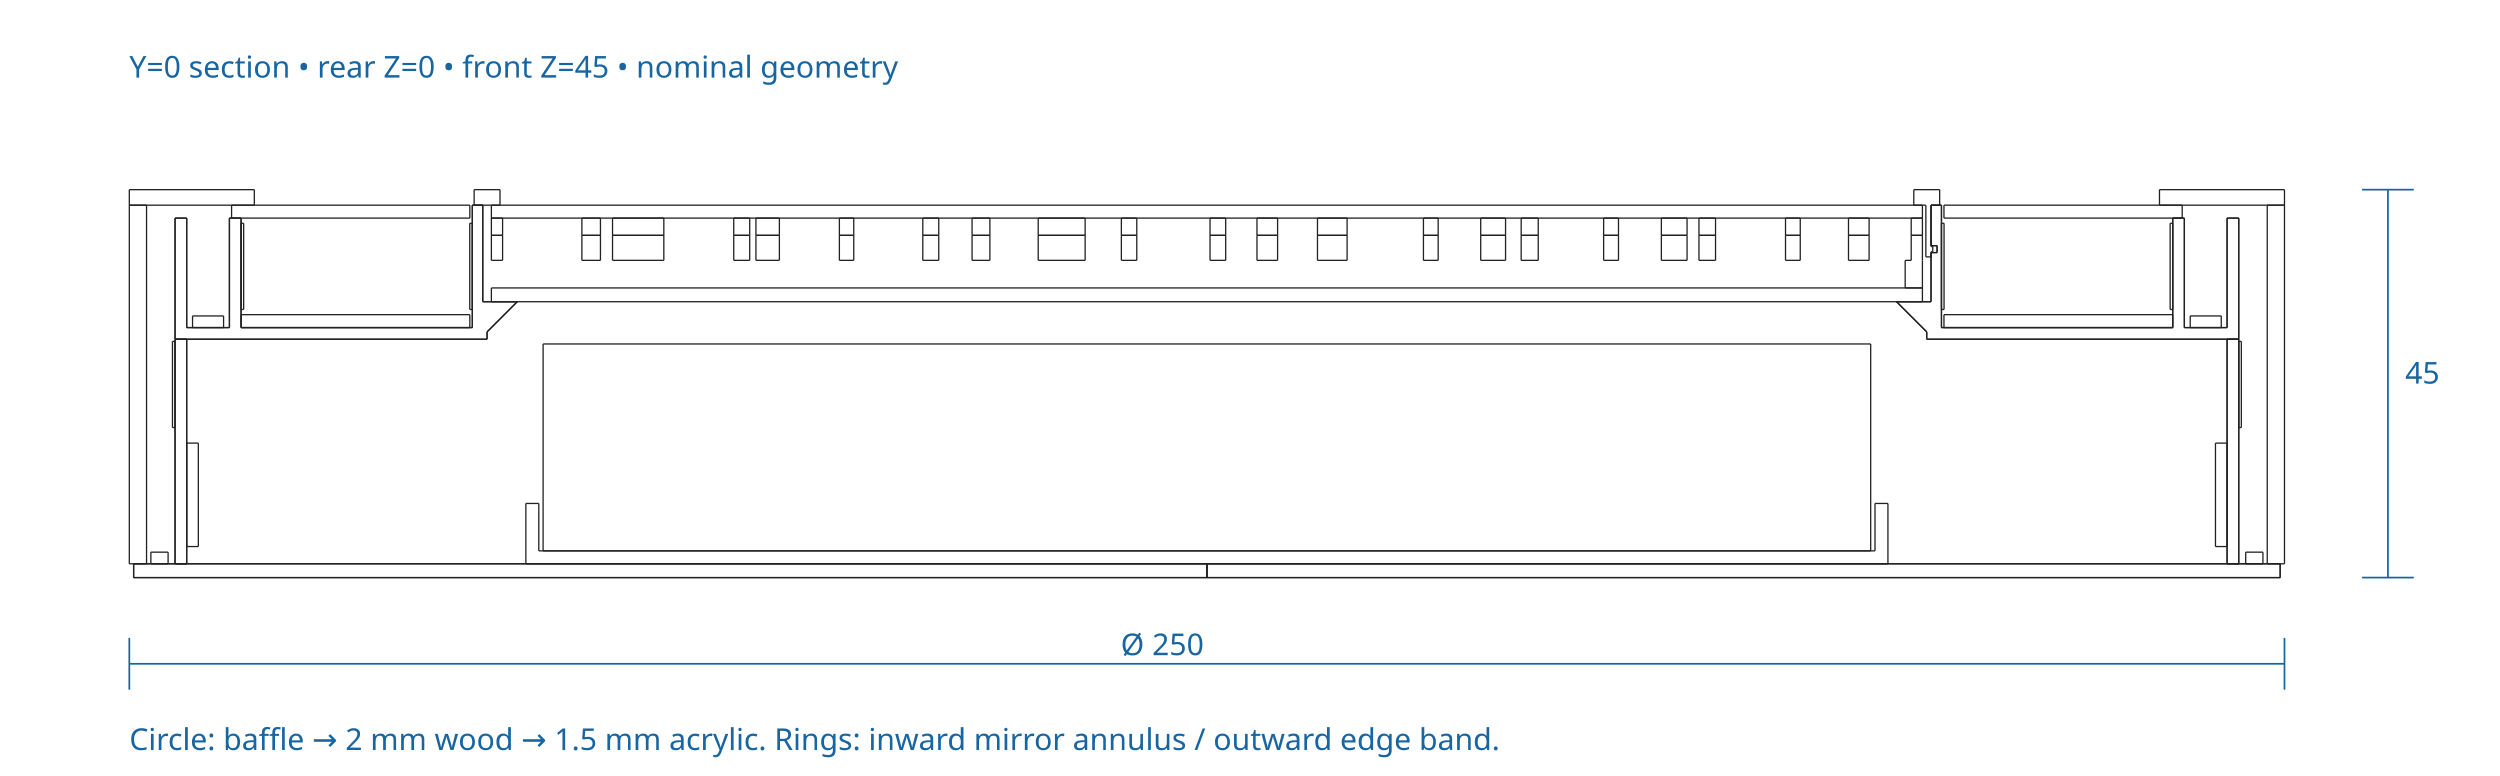
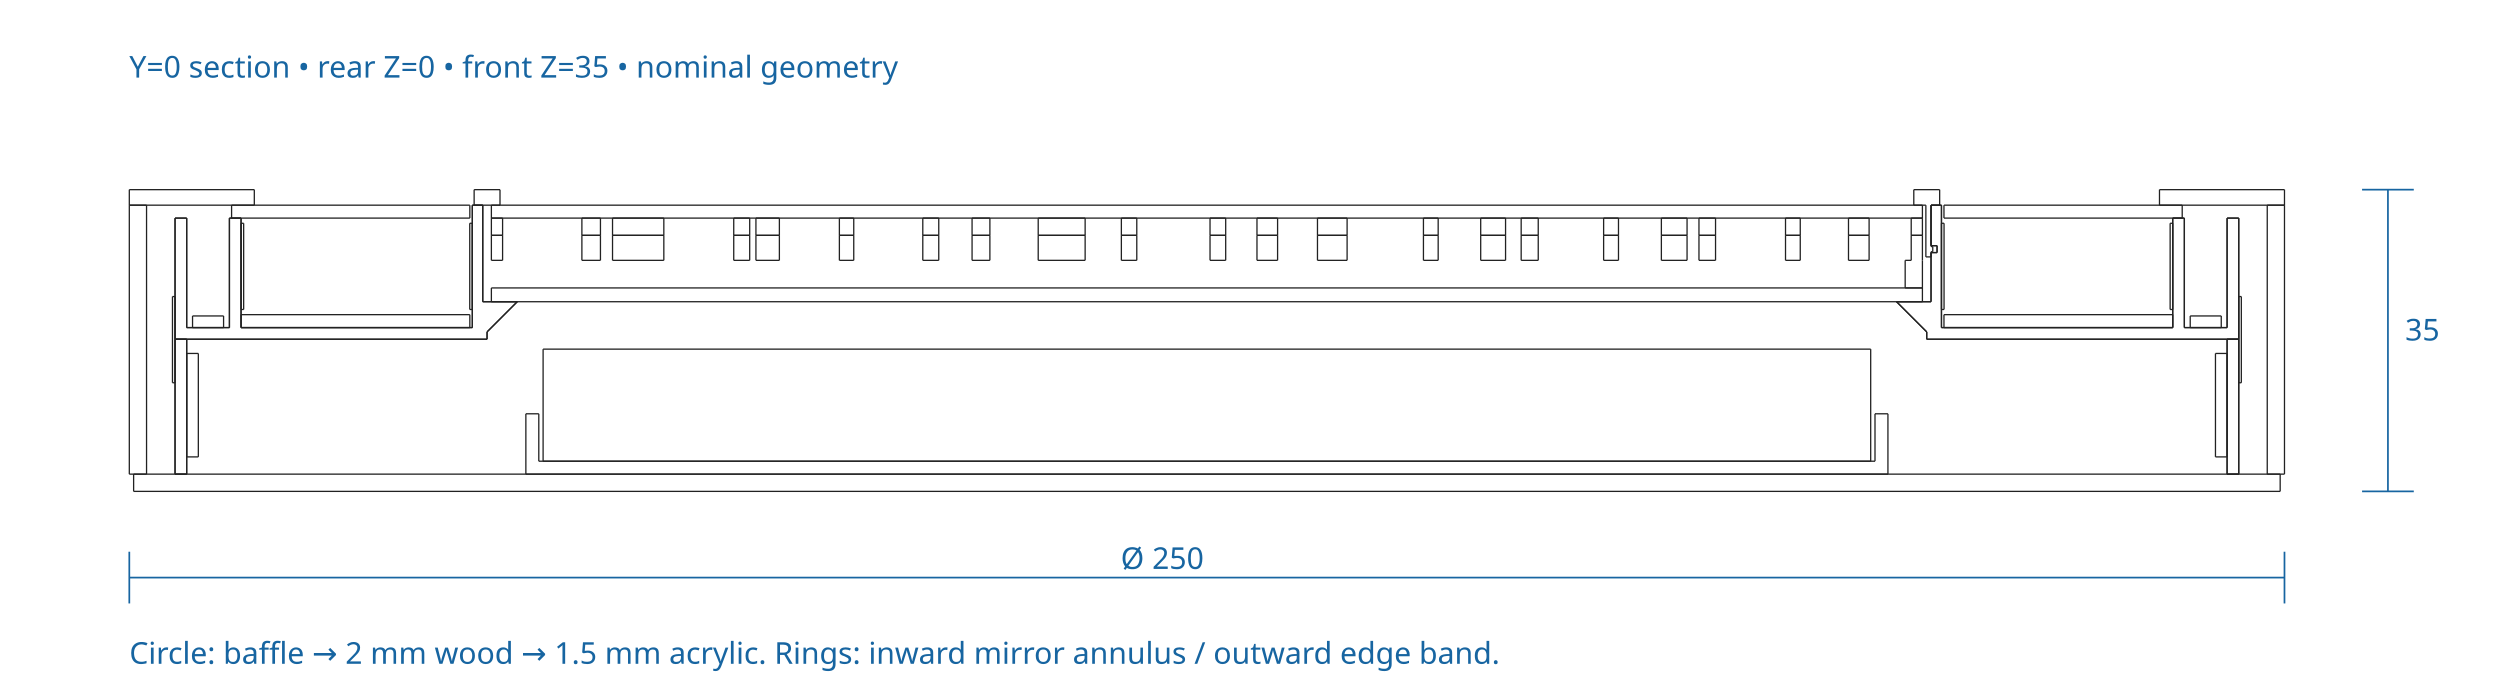
- <svg xmlns="http://www.w3.org/2000/svg" width="290.0mm" height="90.0mm" viewBox="-140.0 -67.0 290.0 90.0">
+ <svg xmlns="http://www.w3.org/2000/svg" width="290.0mm" height="80.0mm" viewBox="-140.0 -57.0 290.0 80.0">
  <g fill="none" stroke="#222" stroke-width="0.15">
-     <polyline points="-79,-8.6 -79,-1.6" />
-     <polyline points="-79,-8.6 -77.5,-8.6" />
-     <polyline points="-79,-1.6 79,-1.6" />
-     <polyline points="-77.5,-8.6 -77.5,-3.1" />
-     <polyline points="77.5,-8.6 79,-8.6" />
-     <polyline points="77.5,-8.6 77.5,-3.1" />
-     <polyline points="79,-8.6 79,-1.6" />
-     <polyline points="-77.5,-3.1 77.5,-3.1" />
-     <polyline points="-112.036,-29 -85.5,-29" />
-     <polyline points="-112.036,-30.5 -112.036,-29" />
-     <polyline points="-85.5,-30.5 -85.5,-29" />
-     <polyline points="85.5,-29 112.036,-29" />
-     <polyline points="85.5,-29 85.5,-30.5" />
-     <polyline points="112.036,-30.5 112.036,-29" />
-     <polyline points="-112.036,-30.5 -85.5,-30.5" />
-     <polyline points="85.5,-30.5 112.036,-30.5" />
-     <polyline points="-113.136,-43.2 -113.136,-41.7" />
-     <polyline points="-113.136,-43.2 -85.5,-43.2" />
-     <polyline points="-113.136,-41.7 -85.5,-41.7" />
-     <polyline points="-85.5,-43.2 -85.5,-41.7" />
-     <polyline points="85.5,-41.7 113.136,-41.7" />
-     <polyline points="85.5,-41.7 85.5,-43.2" />
-     <polyline points="113.136,-41.7 113.136,-43.2" />
-     <polyline points="85.5,-43.2 113.136,-43.2" />
-     <polyline points="-125,-1.6 -123,-1.6" />
-     <polyline points="-125,-43.2 -125,-1.6" />
-     <polyline points="-123,-43.2 -123,-1.6" />
-     <polyline points="123,-1.6 125,-1.6" />
-     <polyline points="123,-43.2 123,-1.6" />
-     <polyline points="125,-43.2 125,-1.6" />
-     <polyline points="-125,-43.2 -123,-43.2" />
-     <polyline points="123,-43.2 125,-43.2" />
-     <polyline points="-83,-41.7 -83,-39.7" />
-     <polyline points="-83,-41.7 -81.7,-41.7" />
-     <polyline points="-83,-39.7 -81.7,-39.7" />
-     <polyline points="-81.7,-39.7 -81.7,-41.7" />
-     <polyline points="-72.501,-39.7 -70.348,-39.7" />
-     <polyline points="-72.501,-39.7 -72.501,-41.7" />
-     <polyline points="-70.348,-41.7 -70.348,-39.7" />
-     <polyline points="-68.947,-39.7 -62.996,-39.7" />
-     <polyline points="-68.947,-39.7 -68.947,-41.7" />
-     <polyline points="-62.996,-41.7 -62.996,-39.7" />
-     <polyline points="-54.887,-39.7 -53.035,-39.7" />
-     <polyline points="-54.887,-39.7 -54.887,-41.7" />
-     <polyline points="-53.035,-41.7 -53.035,-39.7" />
-     <polyline points="-52.312,-39.7 -49.592,-39.7" />
-     <polyline points="-52.312,-39.7 -52.312,-41.7" />
-     <polyline points="-49.592,-41.7 -49.592,-39.7" />
-     <polyline points="-42.632,-39.7 -40.965,-39.7" />
-     <polyline points="-42.632,-39.7 -42.632,-41.7" />
-     <polyline points="-40.965,-41.7 -40.965,-39.7" />
-     <polyline points="-32.956,-39.7 -31.104,-39.7" />
-     <polyline points="-32.956,-39.7 -32.956,-41.7" />
-     <polyline points="-31.104,-41.7 -31.104,-39.7" />
-     <polyline points="-27.24,-39.7 -25.173,-39.7" />
-     <polyline points="-27.24,-39.7 -27.24,-41.7" />
-     <polyline points="-25.173,-41.7 -25.173,-39.7" />
-     <polyline points="-19.568,-39.7 -14.124,-39.7" />
-     <polyline points="-19.568,-39.7 -19.568,-41.7" />
-     <polyline points="-14.124,-41.7 -14.124,-39.7" />
-     <polyline points="-9.922,-39.7 -8.133,-39.7" />
-     <polyline points="-9.922,-39.7 -9.922,-41.7" />
-     <polyline points="-8.133,-41.7 -8.133,-39.7" />
-     <polyline points="0.363,-39.7 2.18,-39.7" />
-     <polyline points="0.363,-39.7 0.363,-41.7" />
-     <polyline points="2.18,-41.7 2.18,-39.7" />
-     <polyline points="5.809,-39.7 8.2,-39.7" />
-     <polyline points="5.809,-39.7 5.809,-41.7" />
-     <polyline points="8.2,-41.7 8.2,-39.7" />
-     <polyline points="12.827,-39.7 16.264,-39.7" />
-     <polyline points="12.827,-39.7 12.827,-41.7" />
-     <polyline points="16.264,-41.7 16.264,-39.7" />
-     <polyline points="25.119,-39.7 26.828,-39.7" />
-     <polyline points="25.119,-39.7 25.119,-41.7" />
-     <polyline points="26.828,-41.7 26.828,-39.7" />
-     <polyline points="31.761,-39.7 34.645,-39.7" />
-     <polyline points="31.761,-39.7 31.761,-41.7" />
-     <polyline points="34.645,-41.7 34.645,-39.7" />
-     <polyline points="36.456,-39.7 38.435,-39.7" />
-     <polyline points="36.456,-39.7 36.456,-41.7" />
-     <polyline points="38.435,-41.7 38.435,-39.7" />
-     <polyline points="46.02,-39.7 47.744,-39.7" />
-     <polyline points="46.02,-39.7 46.02,-41.7" />
-     <polyline points="47.744,-41.7 47.744,-39.7" />
-     <polyline points="52.719,-39.7 55.699,-39.7" />
-     <polyline points="52.719,-39.7 52.719,-41.7" />
-     <polyline points="55.699,-41.7 55.699,-39.7" />
-     <polyline points="57.08,-39.7 59.003,-39.7" />
-     <polyline points="57.08,-39.7 57.08,-41.7" />
-     <polyline points="59.003,-41.7 59.003,-39.7" />
-     <polyline points="67.12,-39.7 68.829,-39.7" />
-     <polyline points="67.12,-39.7 67.12,-41.7" />
-     <polyline points="68.829,-41.7 68.829,-39.7" />
-     <polyline points="74.425,-39.7 76.816,-39.7" />
-     <polyline points="74.425,-39.7 74.425,-41.7" />
-     <polyline points="76.816,-41.7 76.816,-39.7" />
-     <polyline points="81.7,-39.7 83,-39.7" />
-     <polyline points="81.7,-39.7 81.7,-41.7" />
-     <polyline points="83,-39.7 83,-41.7" />
-     <polyline points="-72.501,-41.7 -70.348,-41.7" />
-     <polyline points="-68.947,-41.7 -62.996,-41.7" />
-     <polyline points="-54.887,-41.7 -53.035,-41.7" />
-     <polyline points="-52.312,-41.7 -49.592,-41.7" />
-     <polyline points="-42.632,-41.7 -40.965,-41.7" />
-     <polyline points="-32.956,-41.7 -31.104,-41.7" />
-     <polyline points="-27.24,-41.7 -25.173,-41.7" />
-     <polyline points="-19.568,-41.7 -14.124,-41.7" />
-     <polyline points="-9.922,-41.7 -8.133,-41.7" />
-     <polyline points="0.363,-41.7 2.18,-41.7" />
-     <polyline points="5.809,-41.7 8.2,-41.7" />
-     <polyline points="12.827,-41.7 16.264,-41.7" />
-     <polyline points="25.119,-41.7 26.828,-41.7" />
-     <polyline points="31.761,-41.7 34.645,-41.7" />
-     <polyline points="36.456,-41.7 38.435,-41.7" />
-     <polyline points="46.02,-41.7 47.744,-41.7" />
-     <polyline points="52.719,-41.7 55.699,-41.7" />
-     <polyline points="57.08,-41.7 59.003,-41.7" />
-     <polyline points="67.12,-41.7 68.829,-41.7" />
-     <polyline points="74.425,-41.7 76.816,-41.7" />
-     <polyline points="81.7,-41.7 83,-41.7" />
-     <polyline points="81,-36.8 81,-33.6" />
-     <polyline points="81,-36.8 81.7,-36.8" />
-     <polyline points="81,-33.6 83,-33.6" />
-     <polyline points="81.7,-36.8 81.7,-39.7" />
-     <polyline points="83,-36.8 83,-33.6" />
-     <polyline points="83,-36.8 83,-39.7" />
-     <polyline points="-83,-36.8 -81.7,-36.8" />
-     <polyline points="-83,-39.7 -83,-36.8" />
-     <polyline points="-81.7,-36.8 -81.7,-39.7" />
-     <polyline points="-72.501,-36.8 -70.348,-36.8" />
-     <polyline points="-72.501,-36.8 -72.501,-39.7" />
-     <polyline points="-70.348,-39.7 -70.348,-36.8" />
-     <polyline points="-68.947,-36.8 -62.996,-36.8" />
-     <polyline points="-68.947,-36.8 -68.947,-39.7" />
-     <polyline points="-62.996,-39.7 -62.996,-36.8" />
-     <polyline points="-54.887,-36.8 -53.035,-36.8" />
-     <polyline points="-54.887,-36.8 -54.887,-39.7" />
-     <polyline points="-53.035,-39.7 -53.035,-36.8" />
-     <polyline points="-52.312,-36.8 -49.592,-36.8" />
-     <polyline points="-52.312,-36.8 -52.312,-39.7" />
-     <polyline points="-49.592,-39.7 -49.592,-36.8" />
-     <polyline points="-42.632,-36.8 -40.965,-36.8" />
-     <polyline points="-42.632,-36.8 -42.632,-39.7" />
-     <polyline points="-40.965,-39.7 -40.965,-36.8" />
-     <polyline points="-32.956,-36.8 -31.104,-36.8" />
-     <polyline points="-32.956,-36.8 -32.956,-39.7" />
-     <polyline points="-31.104,-39.7 -31.104,-36.8" />
-     <polyline points="-27.24,-36.8 -25.173,-36.8" />
-     <polyline points="-27.24,-36.8 -27.24,-39.7" />
-     <polyline points="-25.173,-39.7 -25.173,-36.8" />
-     <polyline points="-19.568,-36.8 -14.124,-36.8" />
-     <polyline points="-19.568,-36.8 -19.568,-39.7" />
-     <polyline points="-14.124,-39.7 -14.124,-36.8" />
-     <polyline points="-9.922,-36.8 -8.133,-36.8" />
-     <polyline points="-9.922,-36.8 -9.922,-39.7" />
-     <polyline points="-8.133,-39.7 -8.133,-36.8" />
-     <polyline points="0.363,-36.8 2.18,-36.8" />
-     <polyline points="0.363,-36.8 0.363,-39.7" />
-     <polyline points="2.18,-39.7 2.18,-36.8" />
-     <polyline points="5.809,-36.8 8.2,-36.8" />
-     <polyline points="5.809,-36.8 5.809,-39.7" />
-     <polyline points="8.2,-39.7 8.2,-36.8" />
-     <polyline points="12.827,-36.8 16.264,-36.8" />
-     <polyline points="12.827,-36.8 12.827,-39.7" />
-     <polyline points="16.264,-39.7 16.264,-36.8" />
-     <polyline points="25.119,-36.8 26.828,-36.8" />
-     <polyline points="25.119,-36.8 25.119,-39.7" />
-     <polyline points="26.828,-39.7 26.828,-36.8" />
-     <polyline points="31.761,-36.8 34.645,-36.8" />
-     <polyline points="31.761,-36.8 31.761,-39.7" />
-     <polyline points="34.645,-39.7 34.645,-36.8" />
-     <polyline points="36.456,-36.8 38.435,-36.8" />
-     <polyline points="36.456,-36.8 36.456,-39.7" />
-     <polyline points="38.435,-39.7 38.435,-36.8" />
-     <polyline points="46.02,-36.8 47.744,-36.8" />
-     <polyline points="46.02,-36.8 46.02,-39.7" />
-     <polyline points="47.744,-39.7 47.744,-36.8" />
-     <polyline points="52.719,-36.8 55.699,-36.8" />
-     <polyline points="52.719,-36.8 52.719,-39.7" />
-     <polyline points="55.699,-39.7 55.699,-36.8" />
-     <polyline points="57.08,-36.8 59.003,-36.8" />
-     <polyline points="57.08,-36.8 57.08,-39.7" />
-     <polyline points="59.003,-39.7 59.003,-36.8" />
-     <polyline points="67.12,-36.8 68.829,-36.8" />
-     <polyline points="67.12,-36.8 67.12,-39.7" />
-     <polyline points="68.829,-39.7 68.829,-36.8" />
-     <polyline points="74.425,-36.8 76.816,-36.8" />
-     <polyline points="74.425,-36.8 74.425,-39.7" />
-     <polyline points="76.816,-39.7 76.816,-36.8" />
-     <polyline points="74.425,-39.7 76.816,-39.7" />
-     <polyline points="-83,-39.7 -81.7,-39.7" />
-     <polyline points="-72.501,-39.7 -70.348,-39.7" />
-     <polyline points="-42.632,-39.7 -40.965,-39.7" />
-     <polyline points="-52.312,-39.7 -49.592,-39.7" />
-     <polyline points="-32.956,-39.7 -31.104,-39.7" />
-     <polyline points="-27.24,-39.7 -25.173,-39.7" />
-     <polyline points="-9.922,-39.7 -8.133,-39.7" />
-     <polyline points="0.363,-39.7 2.18,-39.7" />
-     <polyline points="5.809,-39.7 8.2,-39.7" />
-     <polyline points="12.827,-39.7 16.264,-39.7" />
-     <polyline points="25.119,-39.7 26.828,-39.7" />
-     <polyline points="31.761,-39.7 34.645,-39.7" />
-     <polyline points="36.456,-39.7 38.435,-39.7" />
-     <polyline points="46.02,-39.7 47.744,-39.7" />
-     <polyline points="52.719,-39.7 55.699,-39.7" />
-     <polyline points="57.08,-39.7 59.003,-39.7" />
-     <polyline points="67.12,-39.7 68.829,-39.7" />
-     <polyline points="-68.947,-39.7 -62.996,-39.7" />
-     <polyline points="-54.887,-39.7 -53.035,-39.7" />
-     <polyline points="-19.568,-39.7 -14.124,-39.7" />
-     <polyline points="81.7,-39.7 83,-39.7" />
-     <polyline points="-83,-43.2 -83,-41.7" />
-     <polyline points="-83,-43.2 83,-43.2" />
-     <polyline points="-83,-41.7 83,-41.7" />
-     <polyline points="83,-41.7 83,-43.2" />
-     <polyline points="-125,-45 -125,-43.2" />
-     <polyline points="-125,-45 -110.5,-45" />
-     <polyline points="-125,-43.2 -110.5,-43.2" />
-     <polyline points="-110.5,-45 -110.5,-43.2" />
-     <polyline points="110.5,-43.2 125,-43.2" />
-     <polyline points="110.5,-43.2 110.5,-45" />
-     <polyline points="125,-43.2 125,-45" />
-     <polyline points="110.5,-45 125,-45" />
-     <polyline points="-85,-45 -85,-43.2" />
-     <polyline points="-85,-45 -82,-45" />
-     <polyline points="-85,-43.2 -82,-43.2" />
-     <polyline points="-82,-45 -82,-43.2" />
-     <polyline points="82,-43.2 83.4,-43.2" />
-     <polyline points="82,-43.2 82,-45" />
-     <polyline points="83.4,-43.2 83.4,-37.2" />
-     <polyline points="84,-43.2 85,-43.2" />
-     <polyline points="84,-43.2 84,-38.4" />
-     <polyline points="85,-43.2 85,-45" />
-     <polyline points="82,-45 85,-45" />
-     <polyline points="84,-38.4 84.2,-38.4" />
-     <polyline points="83.4,-37.2 84,-37.2" />
-     <polyline points="84,-37.8 84,-37.2" />
-     <polyline points="84,-37.8 84.2,-37.8" />
-     <polyline points="84.2,-38.4 84.2,-37.8" />
-     <polyline points="120.5,-2.95 120.5,-1.6" />
-     <polyline points="120.5,-2.95 122.5,-2.95" />
-     <polyline points="120.5,-1.6 122.5,-1.6" />
-     <polyline points="122.5,-2.95 122.5,-1.6" />
-     <polyline points="-120.5,-1.6 -120.5,-2.95" />
-     <polyline points="-122.5,-1.6 -120.5,-1.6" />
-     <polyline points="-122.5,-2.95 -120.5,-2.95" />
-     <polyline points="-122.5,-1.6 -122.5,-2.95" />
-     <polyline points="114.065,-30.35 114.065,-29" />
-     <polyline points="114.065,-30.35 117.665,-30.35" />
-     <polyline points="114.065,-29 117.665,-29" />
-     <polyline points="117.665,-30.35 117.665,-29" />
-     <polyline points="-114.065,-29 -114.065,-30.35" />
-     <polyline points="-117.665,-29 -114.065,-29" />
-     <polyline points="-117.665,-30.35 -114.065,-30.35" />
-     <polyline points="-117.665,-29 -117.665,-30.35" />
-     <polyline points="116.994,-3.6 118.344,-3.6" />
-     <polyline points="116.994,-15.6 116.994,-3.6" />
-     <polyline points="118.344,-15.6 118.344,-3.6" />
-     <polyline points="116.994,-15.6 118.344,-15.6" />
-     <polyline points="-118.344,-15.6 -118.344,-3.6" />
-     <polyline points="-118.344,-15.6 -116.994,-15.6" />
-     <polyline points="-118.344,-3.6 -116.994,-3.6" />
-     <polyline points="-116.994,-15.6 -116.994,-3.6" />
-     <polyline points="83.5,-27.65 119.694,-27.65" />
-     <polyline points="83.5,-28.5 83.5,-27.65" />
-     <polyline points="119.694,-41.7 119.694,-27.65" />
-     <polyline points="112.036,-29 85.21,-29" />
-     <polyline points="112.036,-29 112.036,-41.7" />
-     <polyline points="85.21,-29 85.21,-43.2" />
-     <polyline points="83.5,-28.5 80,-32" />
-     <polyline points="119.694,-41.7 118.344,-41.7" />
-     <polyline points="118.344,-41.7 118.344,-29" />
-     <polyline points="118.344,-29 113.386,-29" />
-     <polyline points="113.386,-29 113.386,-41.7" />
-     <polyline points="113.386,-41.7 112.036,-41.7" />
-     <polyline points="85.21,-43.2 84,-43.2" />
-     <polyline points="84,-38.5 84,-43.2" />
-     <polyline points="84.7,-38.5 84,-38.5" />
-     <polyline points="84.7,-37.7 84.7,-38.5" />
-     <polyline points="84.7,-37.7 84,-37.7" />
-     <polyline points="84,-32 84,-37.7" />
-     <polyline points="84,-32 80,-32" />
-     <polyline points="-119.694,-27.65 -83.5,-27.65" />
-     <polyline points="-119.694,-41.7 -119.694,-27.65" />
-     <polyline points="-83.5,-28.5 -83.5,-27.65" />
-     <polyline points="-85.21,-29 -112.036,-29" />
-     <polyline points="-85.21,-43.2 -85.21,-29" />
-     <polyline points="-112.036,-41.7 -112.036,-29" />
-     <polyline points="-118.344,-41.7 -119.694,-41.7" />
-     <polyline points="-80,-32 -83.5,-28.5" />
-     <polyline points="-80,-32 -84,-32" />
-     <polyline points="-84,-43.2 -84,-32" />
-     <polyline points="-84,-43.2 -85.21,-43.2" />
-     <polyline points="-112.036,-41.7 -113.386,-41.7" />
-     <polyline points="-113.386,-41.7 -113.386,-29" />
-     <polyline points="-113.386,-29 -118.344,-29" />
-     <polyline points="-118.344,-41.7 -118.344,-29" />
-     <polyline points="-119.694,-27.65 -83.5,-27.65" />
-     <polyline points="-119.694,-41.7 -119.694,-27.65" />
-     <polyline points="-83.5,-28.5 -83.5,-27.65" />
-     <polyline points="-118.344,-41.7 -119.694,-41.7" />
-     <polyline points="-80,-32 -83.5,-28.5" />
-     <polyline points="-80,-32 -84,-32" />
-     <polyline points="-84,-43.2 -84,-32" />
-     <polyline points="-84,-43.2 -85.21,-43.2" />
-     <polyline points="-85.21,-43.2 -85.21,-29" />
-     <polyline points="-85.21,-29 -112.036,-29" />
-     <polyline points="-112.036,-41.7 -112.036,-29" />
-     <polyline points="-112.036,-41.7 -113.386,-41.7" />
-     <polyline points="-113.386,-41.7 -113.386,-29" />
-     <polyline points="-113.386,-29 -118.344,-29" />
-     <polyline points="-118.344,-41.7 -118.344,-29" />
-     <polyline points="83.5,-27.65 119.694,-27.65" />
-     <polyline points="83.5,-28.5 83.5,-27.65" />
-     <polyline points="119.694,-41.7 119.694,-27.65" />
-     <polyline points="119.694,-41.7 118.344,-41.7" />
-     <polyline points="118.344,-41.7 118.344,-29" />
-     <polyline points="118.344,-29 113.386,-29" />
-     <polyline points="113.386,-29 113.386,-41.7" />
-     <polyline points="113.386,-41.7 112.036,-41.7" />
-     <polyline points="112.036,-29 112.036,-41.7" />
-     <polyline points="112.036,-29 85.21,-29" />
-     <polyline points="85.21,-29 85.21,-43.2" />
-     <polyline points="85.21,-43.2 84,-43.2" />
-     <polyline points="84,-38.5 84,-43.2" />
-     <polyline points="84.7,-38.5 84,-38.5" />
-     <polyline points="84.7,-37.7 84.7,-38.5" />
-     <polyline points="84.7,-37.7 84,-37.7" />
-     <polyline points="84,-32 84,-37.7" />
-     <polyline points="84,-32 80,-32" />
-     <polyline points="83.5,-28.5 80,-32" />
-     <polyline points="119.694,-27.65 119.694,-1.6" />
-     <polyline points="119.694,-27.65 118.344,-27.65" />
-     <polyline points="118.344,-1.6 119.694,-1.6" />
-     <polyline points="118.344,-27.65 118.344,-1.6" />
-     <polyline points="-119.694,-27.65 -119.694,-1.6" />
-     <polyline points="-118.344,-27.65 -119.694,-27.65" />
-     <polyline points="-119.694,-1.6 -118.344,-1.6" />
-     <polyline points="-118.344,-27.65 -118.344,-1.6" />
-     <polyline points="-119.694,-27.65 -119.694,-1.6" />
-     <polyline points="-118.344,-27.65 -119.694,-27.65" />
-     <polyline points="-119.694,-1.6 -118.344,-1.6" />
-     <polyline points="-118.344,-27.65 -118.344,-1.6" />
-     <polyline points="119.694,-27.65 119.694,-1.6" />
-     <polyline points="119.694,-27.65 118.344,-27.65" />
-     <polyline points="118.344,-1.6 119.694,-1.6" />
-     <polyline points="118.344,-27.65 118.344,-1.6" />
-     <polyline points="124.5,-1.6 0,-1.6" />
-     <polyline points="124.5,-0 124.5,-1.6" />
-     <polyline points="0,-0 0,-1.6" />
-     <polyline points="0,-0 124.5,-0" />
-     <polyline points="0,-1.6 -124.5,-1.6" />
-     <polyline points="0,-0 0,-1.6" />
-     <polyline points="-124.5,-1.6 -124.5,-0" />
-     <polyline points="-124.5,-0 0,-0" />
-     <polyline points="0,-1.6 -124.5,-1.6" />
-     <polyline points="0,-0 0,-1.6" />
-     <polyline points="-124.5,-1.6 -124.5,-0" />
-     <polyline points="-124.5,-0 0,-0" />
-     <polyline points="124.5,-1.6 0,-1.6" />
-     <polyline points="124.5,-0 124.5,-1.6" />
-     <polyline points="0,-0 0,-1.6" />
-     <polyline points="0,-0 124.5,-0" />
-     <polyline points="-77,-3.1 -77,-27.1" />
-     <polyline points="-77,-3.1 77,-3.1" />
-     <polyline points="-77,-27.1 77,-27.1" />
-     <polyline points="77,-3.1 77,-27.1" />
-     <polyline points="-83,-33.6 -83,-32" />
-     <polyline points="-83,-33.6 83,-33.6" />
-     <polyline points="-83,-32 83,-32" />
-     <polyline points="83,-32 83,-33.6" />
+     <polyline points="-124.5,-2 -124.5,-0" />
+     <polyline points="-124.5,-2 124.5,-2" />
+     <polyline points="-124.5,-0 124.5,-0" />
+     <polyline points="124.5,-0 124.5,-2" />
+     <polyline points="-79,-9 -79,-2" />
+     <polyline points="-79,-9 -77.5,-9" />
+     <polyline points="-79,-2 79,-2" />
+     <polyline points="-77.5,-9 -77.5,-3.5" />
+     <polyline points="77.5,-9 79,-9" />
+     <polyline points="77.5,-9 77.5,-3.5" />
+     <polyline points="79,-9 79,-2" />
+     <polyline points="-77.5,-3.5 77.5,-3.5" />
+     <polyline points="-112.036,-19 -85.5,-19" />
+     <polyline points="-112.036,-20.5 -112.036,-19" />
+     <polyline points="-85.5,-20.5 -85.5,-19" />
+     <polyline points="85.5,-19 112.036,-19" />
+     <polyline points="85.5,-19 85.5,-20.5" />
+     <polyline points="112.036,-20.5 112.036,-19" />
+     <polyline points="-112.036,-20.5 -85.5,-20.5" />
+     <polyline points="85.5,-20.5 112.036,-20.5" />
+     <polyline points="-113.136,-33.2 -113.136,-31.7" />
+     <polyline points="-113.136,-33.2 -85.5,-33.2" />
+     <polyline points="-113.136,-31.7 -85.5,-31.7" />
+     <polyline points="-85.5,-33.2 -85.5,-31.7" />
+     <polyline points="85.5,-31.7 113.136,-31.7" />
+     <polyline points="85.5,-31.7 85.5,-33.2" />
+     <polyline points="113.136,-31.7 113.136,-33.2" />
+     <polyline points="85.5,-33.2 113.136,-33.2" />
+     <polyline points="-125,-2 -123,-2" />
+     <polyline points="-125,-33.2 -125,-2" />
+     <polyline points="-123,-33.2 -123,-2" />
+     <polyline points="123,-2 125,-2" />
+     <polyline points="123,-33.2 123,-2" />
+     <polyline points="125,-33.2 125,-2" />
+     <polyline points="-125,-33.2 -123,-33.2" />
+     <polyline points="123,-33.2 125,-33.2" />
+     <polyline points="-83,-31.7 -83,-29.7" />
+     <polyline points="-83,-31.7 -81.7,-31.7" />
+     <polyline points="-83,-29.7 -81.7,-29.7" />
+     <polyline points="-81.7,-29.7 -81.7,-31.7" />
+     <polyline points="-72.501,-29.7 -70.348,-29.7" />
+     <polyline points="-72.501,-29.7 -72.501,-31.7" />
+     <polyline points="-70.348,-31.7 -70.348,-29.7" />
+     <polyline points="-68.947,-29.7 -62.996,-29.7" />
+     <polyline points="-68.947,-29.7 -68.947,-31.7" />
+     <polyline points="-62.996,-31.7 -62.996,-29.7" />
+     <polyline points="-54.887,-29.7 -53.035,-29.7" />
+     <polyline points="-54.887,-29.7 -54.887,-31.7" />
+     <polyline points="-53.035,-31.7 -53.035,-29.7" />
+     <polyline points="-52.312,-29.7 -49.592,-29.7" />
+     <polyline points="-52.312,-29.7 -52.312,-31.7" />
+     <polyline points="-49.592,-31.7 -49.592,-29.7" />
+     <polyline points="-42.632,-29.7 -40.965,-29.7" />
+     <polyline points="-42.632,-29.7 -42.632,-31.7" />
+     <polyline points="-40.965,-31.7 -40.965,-29.7" />
+     <polyline points="-32.956,-29.7 -31.104,-29.7" />
+     <polyline points="-32.956,-29.7 -32.956,-31.7" />
+     <polyline points="-31.104,-31.7 -31.104,-29.7" />
+     <polyline points="-27.24,-29.7 -25.173,-29.7" />
+     <polyline points="-27.24,-29.7 -27.24,-31.7" />
+     <polyline points="-25.173,-31.7 -25.173,-29.7" />
+     <polyline points="-19.568,-29.7 -14.124,-29.7" />
+     <polyline points="-19.568,-29.7 -19.568,-31.7" />
+     <polyline points="-14.124,-31.7 -14.124,-29.7" />
+     <polyline points="-9.922,-29.7 -8.133,-29.7" />
+     <polyline points="-9.922,-29.7 -9.922,-31.7" />
+     <polyline points="-8.133,-31.7 -8.133,-29.7" />
+     <polyline points="0.363,-29.7 2.18,-29.7" />
+     <polyline points="0.363,-29.7 0.363,-31.7" />
+     <polyline points="2.18,-31.7 2.18,-29.7" />
+     <polyline points="5.809,-29.7 8.2,-29.7" />
+     <polyline points="5.809,-29.7 5.809,-31.7" />
+     <polyline points="8.2,-31.7 8.2,-29.7" />
+     <polyline points="12.827,-29.7 16.264,-29.7" />
+     <polyline points="12.827,-29.7 12.827,-31.7" />
+     <polyline points="16.264,-31.7 16.264,-29.7" />
+     <polyline points="25.119,-29.7 26.828,-29.7" />
+     <polyline points="25.119,-29.7 25.119,-31.7" />
+     <polyline points="26.828,-31.7 26.828,-29.7" />
+     <polyline points="31.761,-29.7 34.645,-29.7" />
+     <polyline points="31.761,-29.7 31.761,-31.7" />
+     <polyline points="34.645,-31.7 34.645,-29.7" />
+     <polyline points="36.456,-29.7 38.435,-29.7" />
+     <polyline points="36.456,-29.7 36.456,-31.7" />
+     <polyline points="38.435,-31.7 38.435,-29.7" />
+     <polyline points="46.02,-29.7 47.744,-29.7" />
+     <polyline points="46.02,-29.7 46.02,-31.7" />
+     <polyline points="47.744,-31.7 47.744,-29.7" />
+     <polyline points="52.719,-29.7 55.699,-29.7" />
+     <polyline points="52.719,-29.7 52.719,-31.7" />
+     <polyline points="55.699,-31.7 55.699,-29.7" />
+     <polyline points="57.08,-29.7 59.003,-29.7" />
+     <polyline points="57.08,-29.7 57.08,-31.7" />
+     <polyline points="59.003,-31.7 59.003,-29.7" />
+     <polyline points="67.12,-29.7 68.829,-29.7" />
+     <polyline points="67.12,-29.7 67.12,-31.7" />
+     <polyline points="68.829,-31.7 68.829,-29.7" />
+     <polyline points="74.425,-29.7 76.816,-29.7" />
+     <polyline points="74.425,-29.7 74.425,-31.7" />
+     <polyline points="76.816,-31.7 76.816,-29.7" />
+     <polyline points="81.7,-29.7 83,-29.7" />
+     <polyline points="81.7,-29.7 81.7,-31.7" />
+     <polyline points="83,-29.7 83,-31.7" />
+     <polyline points="-72.501,-31.7 -70.348,-31.7" />
+     <polyline points="-68.947,-31.7 -62.996,-31.7" />
+     <polyline points="-54.887,-31.7 -53.035,-31.7" />
+     <polyline points="-52.312,-31.7 -49.592,-31.7" />
+     <polyline points="-42.632,-31.7 -40.965,-31.7" />
+     <polyline points="-32.956,-31.7 -31.104,-31.7" />
+     <polyline points="-27.24,-31.7 -25.173,-31.7" />
+     <polyline points="-19.568,-31.7 -14.124,-31.7" />
+     <polyline points="-9.922,-31.7 -8.133,-31.7" />
+     <polyline points="0.363,-31.7 2.18,-31.7" />
+     <polyline points="5.809,-31.7 8.2,-31.7" />
+     <polyline points="12.827,-31.7 16.264,-31.7" />
+     <polyline points="25.119,-31.7 26.828,-31.7" />
+     <polyline points="31.761,-31.7 34.645,-31.7" />
+     <polyline points="36.456,-31.7 38.435,-31.7" />
+     <polyline points="46.02,-31.7 47.744,-31.7" />
+     <polyline points="52.719,-31.7 55.699,-31.7" />
+     <polyline points="57.08,-31.7 59.003,-31.7" />
+     <polyline points="67.12,-31.7 68.829,-31.7" />
+     <polyline points="74.425,-31.7 76.816,-31.7" />
+     <polyline points="81.7,-31.7 83,-31.7" />
+     <polyline points="81,-26.8 81,-23.6" />
+     <polyline points="81,-26.8 81.7,-26.8" />
+     <polyline points="81,-23.6 83,-23.6" />
+     <polyline points="81.7,-26.8 81.7,-29.7" />
+     <polyline points="83,-26.8 83,-23.6" />
+     <polyline points="83,-26.8 83,-29.7" />
+     <polyline points="-83,-26.8 -81.7,-26.8" />
+     <polyline points="-83,-29.7 -83,-26.8" />
+     <polyline points="-81.7,-26.8 -81.7,-29.7" />
+     <polyline points="-72.501,-26.8 -70.348,-26.8" />
+     <polyline points="-72.501,-26.8 -72.501,-29.7" />
+     <polyline points="-70.348,-29.7 -70.348,-26.8" />
+     <polyline points="-68.947,-26.8 -62.996,-26.8" />
+     <polyline points="-68.947,-26.8 -68.947,-29.7" />
+     <polyline points="-62.996,-29.7 -62.996,-26.8" />
+     <polyline points="-54.887,-26.8 -53.035,-26.8" />
+     <polyline points="-54.887,-26.8 -54.887,-29.7" />
+     <polyline points="-53.035,-29.7 -53.035,-26.8" />
+     <polyline points="-52.312,-26.8 -49.592,-26.8" />
+     <polyline points="-52.312,-26.8 -52.312,-29.7" />
+     <polyline points="-49.592,-29.7 -49.592,-26.8" />
+     <polyline points="-42.632,-26.8 -40.965,-26.8" />
+     <polyline points="-42.632,-26.8 -42.632,-29.7" />
+     <polyline points="-40.965,-29.7 -40.965,-26.8" />
+     <polyline points="-32.956,-26.8 -31.104,-26.8" />
+     <polyline points="-32.956,-26.8 -32.956,-29.7" />
+     <polyline points="-31.104,-29.7 -31.104,-26.8" />
+     <polyline points="-27.24,-26.8 -25.173,-26.8" />
+     <polyline points="-27.24,-26.8 -27.24,-29.7" />
+     <polyline points="-25.173,-29.7 -25.173,-26.8" />
+     <polyline points="-19.568,-26.8 -14.124,-26.8" />
+     <polyline points="-19.568,-26.8 -19.568,-29.7" />
+     <polyline points="-14.124,-29.7 -14.124,-26.8" />
+     <polyline points="-9.922,-26.8 -8.133,-26.8" />
+     <polyline points="-9.922,-26.8 -9.922,-29.7" />
+     <polyline points="-8.133,-29.7 -8.133,-26.8" />
+     <polyline points="0.363,-26.8 2.18,-26.8" />
+     <polyline points="0.363,-26.8 0.363,-29.7" />
+     <polyline points="2.18,-29.7 2.18,-26.8" />
+     <polyline points="5.809,-26.8 8.2,-26.8" />
+     <polyline points="5.809,-26.8 5.809,-29.7" />
+     <polyline points="8.2,-29.7 8.2,-26.8" />
+     <polyline points="12.827,-26.8 16.264,-26.8" />
+     <polyline points="12.827,-26.8 12.827,-29.7" />
+     <polyline points="16.264,-29.7 16.264,-26.8" />
+     <polyline points="25.119,-26.8 26.828,-26.8" />
+     <polyline points="25.119,-26.8 25.119,-29.7" />
+     <polyline points="26.828,-29.7 26.828,-26.8" />
+     <polyline points="31.761,-26.8 34.645,-26.8" />
+     <polyline points="31.761,-26.8 31.761,-29.7" />
+     <polyline points="34.645,-29.7 34.645,-26.8" />
+     <polyline points="36.456,-26.8 38.435,-26.8" />
+     <polyline points="36.456,-26.8 36.456,-29.7" />
+     <polyline points="38.435,-29.7 38.435,-26.8" />
+     <polyline points="46.02,-26.8 47.744,-26.8" />
+     <polyline points="46.02,-26.8 46.02,-29.7" />
+     <polyline points="47.744,-29.7 47.744,-26.8" />
+     <polyline points="52.719,-26.8 55.699,-26.8" />
+     <polyline points="52.719,-26.8 52.719,-29.7" />
+     <polyline points="55.699,-29.7 55.699,-26.8" />
+     <polyline points="57.08,-26.8 59.003,-26.8" />
+     <polyline points="57.08,-26.8 57.08,-29.7" />
+     <polyline points="59.003,-29.7 59.003,-26.8" />
+     <polyline points="67.12,-26.8 68.829,-26.8" />
+     <polyline points="67.12,-26.8 67.12,-29.7" />
+     <polyline points="68.829,-29.7 68.829,-26.8" />
+     <polyline points="74.425,-26.8 76.816,-26.8" />
+     <polyline points="74.425,-26.8 74.425,-29.7" />
+     <polyline points="76.816,-29.7 76.816,-26.8" />
+     <polyline points="74.425,-29.7 76.816,-29.7" />
+     <polyline points="-83,-29.7 -81.7,-29.7" />
+     <polyline points="-72.501,-29.7 -70.348,-29.7" />
+     <polyline points="-42.632,-29.7 -40.965,-29.7" />
+     <polyline points="-52.312,-29.7 -49.592,-29.7" />
+     <polyline points="-32.956,-29.7 -31.104,-29.7" />
+     <polyline points="-27.24,-29.7 -25.173,-29.7" />
+     <polyline points="-9.922,-29.7 -8.133,-29.7" />
+     <polyline points="0.363,-29.7 2.18,-29.7" />
+     <polyline points="5.809,-29.7 8.2,-29.7" />
+     <polyline points="12.827,-29.7 16.264,-29.7" />
+     <polyline points="25.119,-29.7 26.828,-29.7" />
+     <polyline points="31.761,-29.7 34.645,-29.7" />
+     <polyline points="36.456,-29.7 38.435,-29.7" />
+     <polyline points="46.02,-29.7 47.744,-29.7" />
+     <polyline points="52.719,-29.7 55.699,-29.7" />
+     <polyline points="57.08,-29.7 59.003,-29.7" />
+     <polyline points="67.12,-29.7 68.829,-29.7" />
+     <polyline points="-68.947,-29.7 -62.996,-29.7" />
+     <polyline points="-54.887,-29.7 -53.035,-29.7" />
+     <polyline points="-19.568,-29.7 -14.124,-29.7" />
+     <polyline points="81.7,-29.7 83,-29.7" />
+     <polyline points="-83,-33.2 -83,-31.7" />
+     <polyline points="-83,-33.2 83,-33.2" />
+     <polyline points="-83,-31.7 83,-31.7" />
+     <polyline points="83,-31.7 83,-33.2" />
+     <polyline points="-125,-35 -125,-33.2" />
+     <polyline points="-125,-35 -110.5,-35" />
+     <polyline points="-125,-33.2 -110.5,-33.2" />
+     <polyline points="-110.5,-35 -110.5,-33.2" />
+     <polyline points="110.5,-33.2 125,-33.2" />
+     <polyline points="110.5,-33.2 110.5,-35" />
+     <polyline points="125,-33.2 125,-35" />
+     <polyline points="110.5,-35 125,-35" />
+     <polyline points="-85,-35 -85,-33.2" />
+     <polyline points="-85,-35 -82,-35" />
+     <polyline points="-85,-33.2 -82,-33.2" />
+     <polyline points="-82,-35 -82,-33.2" />
+     <polyline points="82,-33.2 83.4,-33.2" />
+     <polyline points="82,-33.2 82,-35" />
+     <polyline points="83.4,-33.2 83.4,-27.2" />
+     <polyline points="84,-33.2 85,-33.2" />
+     <polyline points="84,-33.2 84,-28.4" />
+     <polyline points="85,-33.2 85,-35" />
+     <polyline points="82,-35 85,-35" />
+     <polyline points="84,-28.4 84.2,-28.4" />
+     <polyline points="83.4,-27.2 84,-27.2" />
+     <polyline points="84,-27.8 84,-27.2" />
+     <polyline points="84,-27.8 84.2,-27.8" />
+     <polyline points="84.2,-28.4 84.2,-27.8" />
+     <polyline points="114.065,-20.35 114.065,-19" />
+     <polyline points="114.065,-20.35 117.665,-20.35" />
+     <polyline points="114.065,-19 117.665,-19" />
+     <polyline points="117.665,-20.35 117.665,-19" />
+     <polyline points="-114.065,-19 -114.065,-20.35" />
+     <polyline points="-117.665,-19 -114.065,-19" />
+     <polyline points="-117.665,-20.35 -114.065,-20.35" />
+     <polyline points="-117.665,-19 -117.665,-20.35" />
+     <polyline points="116.994,-4 118.344,-4" />
+     <polyline points="116.994,-16 116.994,-4" />
+     <polyline points="118.344,-16 118.344,-4" />
+     <polyline points="116.994,-16 118.344,-16" />
+     <polyline points="-118.344,-16 -118.344,-4" />
+     <polyline points="-118.344,-16 -116.994,-16" />
+     <polyline points="-118.344,-4 -116.994,-4" />
+     <polyline points="-116.994,-16 -116.994,-4" />
+     <polyline points="83.5,-17.65 119.694,-17.65" />
+     <polyline points="83.5,-18.5 83.5,-17.65" />
+     <polyline points="119.694,-31.7 119.694,-17.65" />
+     <polyline points="112.036,-19 85.21,-19" />
+     <polyline points="112.036,-19 112.036,-31.7" />
+     <polyline points="85.21,-19 85.21,-33.2" />
+     <polyline points="83.5,-18.5 80,-22" />
+     <polyline points="119.694,-31.7 118.344,-31.7" />
+     <polyline points="118.344,-31.7 118.344,-19" />
+     <polyline points="118.344,-19 113.386,-19" />
+     <polyline points="113.386,-19 113.386,-31.7" />
+     <polyline points="113.386,-31.7 112.036,-31.7" />
+     <polyline points="85.21,-33.2 84,-33.2" />
+     <polyline points="84,-28.5 84,-33.2" />
+     <polyline points="84.7,-28.5 84,-28.5" />
+     <polyline points="84.7,-27.7 84.7,-28.5" />
+     <polyline points="84.7,-27.7 84,-27.7" />
+     <polyline points="84,-22 84,-27.7" />
+     <polyline points="84,-22 80,-22" />
+     <polyline points="-119.694,-17.65 -83.5,-17.65" />
+     <polyline points="-119.694,-31.7 -119.694,-17.65" />
+     <polyline points="-83.5,-18.5 -83.5,-17.65" />
+     <polyline points="-85.21,-19 -112.036,-19" />
+     <polyline points="-85.21,-33.2 -85.21,-19" />
+     <polyline points="-112.036,-31.7 -112.036,-19" />
+     <polyline points="-118.344,-31.7 -119.694,-31.7" />
+     <polyline points="-80,-22 -83.5,-18.5" />
+     <polyline points="-80,-22 -84,-22" />
+     <polyline points="-84,-33.2 -84,-22" />
+     <polyline points="-84,-33.2 -85.21,-33.2" />
+     <polyline points="-112.036,-31.7 -113.386,-31.7" />
+     <polyline points="-113.386,-31.7 -113.386,-19" />
+     <polyline points="-113.386,-19 -118.344,-19" />
+     <polyline points="-118.344,-31.7 -118.344,-19" />
+     <polyline points="-119.694,-17.65 -83.5,-17.65" />
+     <polyline points="-119.694,-31.7 -119.694,-17.65" />
+     <polyline points="-83.5,-18.5 -83.5,-17.65" />
+     <polyline points="-118.344,-31.7 -119.694,-31.7" />
+     <polyline points="-80,-22 -83.5,-18.5" />
+     <polyline points="-80,-22 -84,-22" />
+     <polyline points="-84,-33.2 -84,-22" />
+     <polyline points="-84,-33.2 -85.21,-33.2" />
+     <polyline points="-85.21,-33.2 -85.21,-19" />
+     <polyline points="-85.21,-19 -112.036,-19" />
+     <polyline points="-112.036,-31.7 -112.036,-19" />
+     <polyline points="-112.036,-31.7 -113.386,-31.7" />
+     <polyline points="-113.386,-31.7 -113.386,-19" />
+     <polyline points="-113.386,-19 -118.344,-19" />
+     <polyline points="-118.344,-31.7 -118.344,-19" />
+     <polyline points="83.5,-17.65 119.694,-17.65" />
+     <polyline points="83.5,-18.5 83.5,-17.65" />
+     <polyline points="119.694,-31.7 119.694,-17.65" />
+     <polyline points="119.694,-31.7 118.344,-31.7" />
+     <polyline points="118.344,-31.7 118.344,-19" />
+     <polyline points="118.344,-19 113.386,-19" />
+     <polyline points="113.386,-19 113.386,-31.7" />
+     <polyline points="113.386,-31.7 112.036,-31.7" />
+     <polyline points="112.036,-19 112.036,-31.7" />
+     <polyline points="112.036,-19 85.21,-19" />
+     <polyline points="85.21,-19 85.21,-33.2" />
+     <polyline points="85.21,-33.2 84,-33.2" />
+     <polyline points="84,-28.5 84,-33.2" />
+     <polyline points="84.7,-28.5 84,-28.5" />
+     <polyline points="84.7,-27.7 84.7,-28.5" />
+     <polyline points="84.7,-27.7 84,-27.7" />
+     <polyline points="84,-22 84,-27.7" />
+     <polyline points="84,-22 80,-22" />
+     <polyline points="83.5,-18.5 80,-22" />
+     <polyline points="119.694,-17.65 119.694,-2" />
+     <polyline points="119.694,-17.65 118.344,-17.65" />
+     <polyline points="118.344,-2 119.694,-2" />
+     <polyline points="118.344,-17.65 118.344,-2" />
+     <polyline points="-119.694,-17.65 -119.694,-2" />
+     <polyline points="-118.344,-17.65 -119.694,-17.65" />
+     <polyline points="-119.694,-2 -118.344,-2" />
+     <polyline points="-118.344,-17.65 -118.344,-2" />
+     <polyline points="-119.694,-17.65 -119.694,-2" />
+     <polyline points="-118.344,-17.65 -119.694,-17.65" />
+     <polyline points="-119.694,-2 -118.344,-2" />
+     <polyline points="-118.344,-17.65 -118.344,-2" />
+     <polyline points="119.694,-17.65 119.694,-2" />
+     <polyline points="119.694,-17.65 118.344,-17.65" />
+     <polyline points="118.344,-2 119.694,-2" />
+     <polyline points="118.344,-17.65 118.344,-2" />
+     <polyline points="-77,-3.5 -77,-16.5" />
+     <polyline points="-77,-3.5 77,-3.5" />
+     <polyline points="-77,-16.5 77,-16.5" />
+     <polyline points="77,-3.5 77,-16.5" />
+     <polyline points="-83,-23.6 -83,-22" />
+     <polyline points="-83,-23.6 83,-23.6" />
+     <polyline points="-83,-22 83,-22" />
+     <polyline points="83,-22 83,-23.6" />
+     <polyline points="-85.51,-21.1 -85.21,-21.1" />
+     <polyline points="-85.51,-31.1 -85.51,-21.1" />
+     <polyline points="-85.21,-31.1 -85.21,-21.1" />
+     <polyline points="85.21,-21.1 85.51,-21.1" />
+     <polyline points="85.21,-31.1 85.21,-21.1" />
+     <polyline points="85.51,-31.1 85.51,-21.1" />
    <polyline points="-85.51,-31.1 -85.21,-31.1" />
-     <polyline points="-85.51,-41.1 -85.51,-31.1" />
-     <polyline points="-85.21,-41.1 -85.21,-31.1" />
    <polyline points="85.21,-31.1 85.51,-31.1" />
-     <polyline points="85.21,-41.1 85.21,-31.1" />
-     <polyline points="85.51,-41.1 85.51,-31.1" />
-     <polyline points="-85.51,-41.1 -85.21,-41.1" />
-     <polyline points="85.21,-41.1 85.51,-41.1" />
+     <polyline points="-112.036,-21.1 -111.736,-21.1" />
+     <polyline points="-112.036,-31.1 -112.036,-21.1" />
+     <polyline points="-111.736,-31.1 -111.736,-21.1" />
+     <polyline points="111.736,-21.1 112.036,-21.1" />
+     <polyline points="111.736,-31.1 111.736,-21.1" />
+     <polyline points="112.036,-31.1 112.036,-21.1" />
    <polyline points="-112.036,-31.1 -111.736,-31.1" />
-     <polyline points="-112.036,-41.1 -112.036,-31.1" />
-     <polyline points="-111.736,-41.1 -111.736,-31.1" />
    <polyline points="111.736,-31.1 112.036,-31.1" />
-     <polyline points="111.736,-41.1 111.736,-31.1" />
-     <polyline points="112.036,-41.1 112.036,-31.1" />
-     <polyline points="-112.036,-41.1 -111.736,-41.1" />
-     <polyline points="111.736,-41.1 112.036,-41.1" />
-     <polyline points="-119.994,-17.4 -119.694,-17.4" />
-     <polyline points="-119.994,-27.4 -119.994,-17.4" />
-     <polyline points="-119.694,-27.4 -119.694,-17.4" />
-     <polyline points="119.694,-17.4 119.994,-17.4" />
-     <polyline points="119.694,-27.4 119.694,-17.4" />
-     <polyline points="119.994,-27.4 119.994,-17.4" />
-     <polyline points="-119.994,-27.4 -119.694,-27.4" />
-     <polyline points="119.694,-27.4 119.994,-27.4" />
+     <polyline points="-119.994,-12.6 -119.694,-12.6" />
+     <polyline points="-119.994,-22.6 -119.994,-12.6" />
+     <polyline points="-119.694,-22.6 -119.694,-12.6" />
+     <polyline points="119.694,-12.6 119.994,-12.6" />
+     <polyline points="119.694,-22.6 119.694,-12.6" />
+     <polyline points="119.994,-22.6 119.994,-12.6" />
+     <polyline points="-119.994,-22.6 -119.694,-22.6" />
+     <polyline points="119.694,-22.6 119.994,-22.6" />
  </g>
  <g fill="none" stroke="#1765a1" stroke-width="0.2">
-     <path d="M -125.0,10 H 125.0 M -125.0,7 V 13 M 125.0,7 V 13 M 137.0,0 V -45.0 M 134.0,0 H 140.0 M 134.0,-45.0 H 140.0" />
+     <path d="M -125.0,10 H 125.0 M -125.0,7 V 13 M 125.0,7 V 13 M 137.0,0 V -35.0 M 134.0,0 H 140.0 M 134.0,-35.0 H 140.0" />
  </g>
  <g font-family="sans-serif" font-size="3.5" fill="#1765a1">
    <text x="-10" y="9">Ø 250</text>
-     <text x="139.0" y="-22.5">45</text>
-     <text x="-125.0" y="-58.0">Y=0 section • rear Z=0 • front Z=45 • nominal geometry</text>
+     <text x="139.0" y="-17.5">35</text>
+     <text x="-125.0" y="-48.0">Y=0 section • rear Z=0 • front Z=35 • nominal geometry</text>
    <text x="-125.0" y="20">Circle: baffle → 2 mm wood → 1.5 mm acrylic. Rings: inward mirror annulus / outward edge band.</text>
  </g>
</svg>
